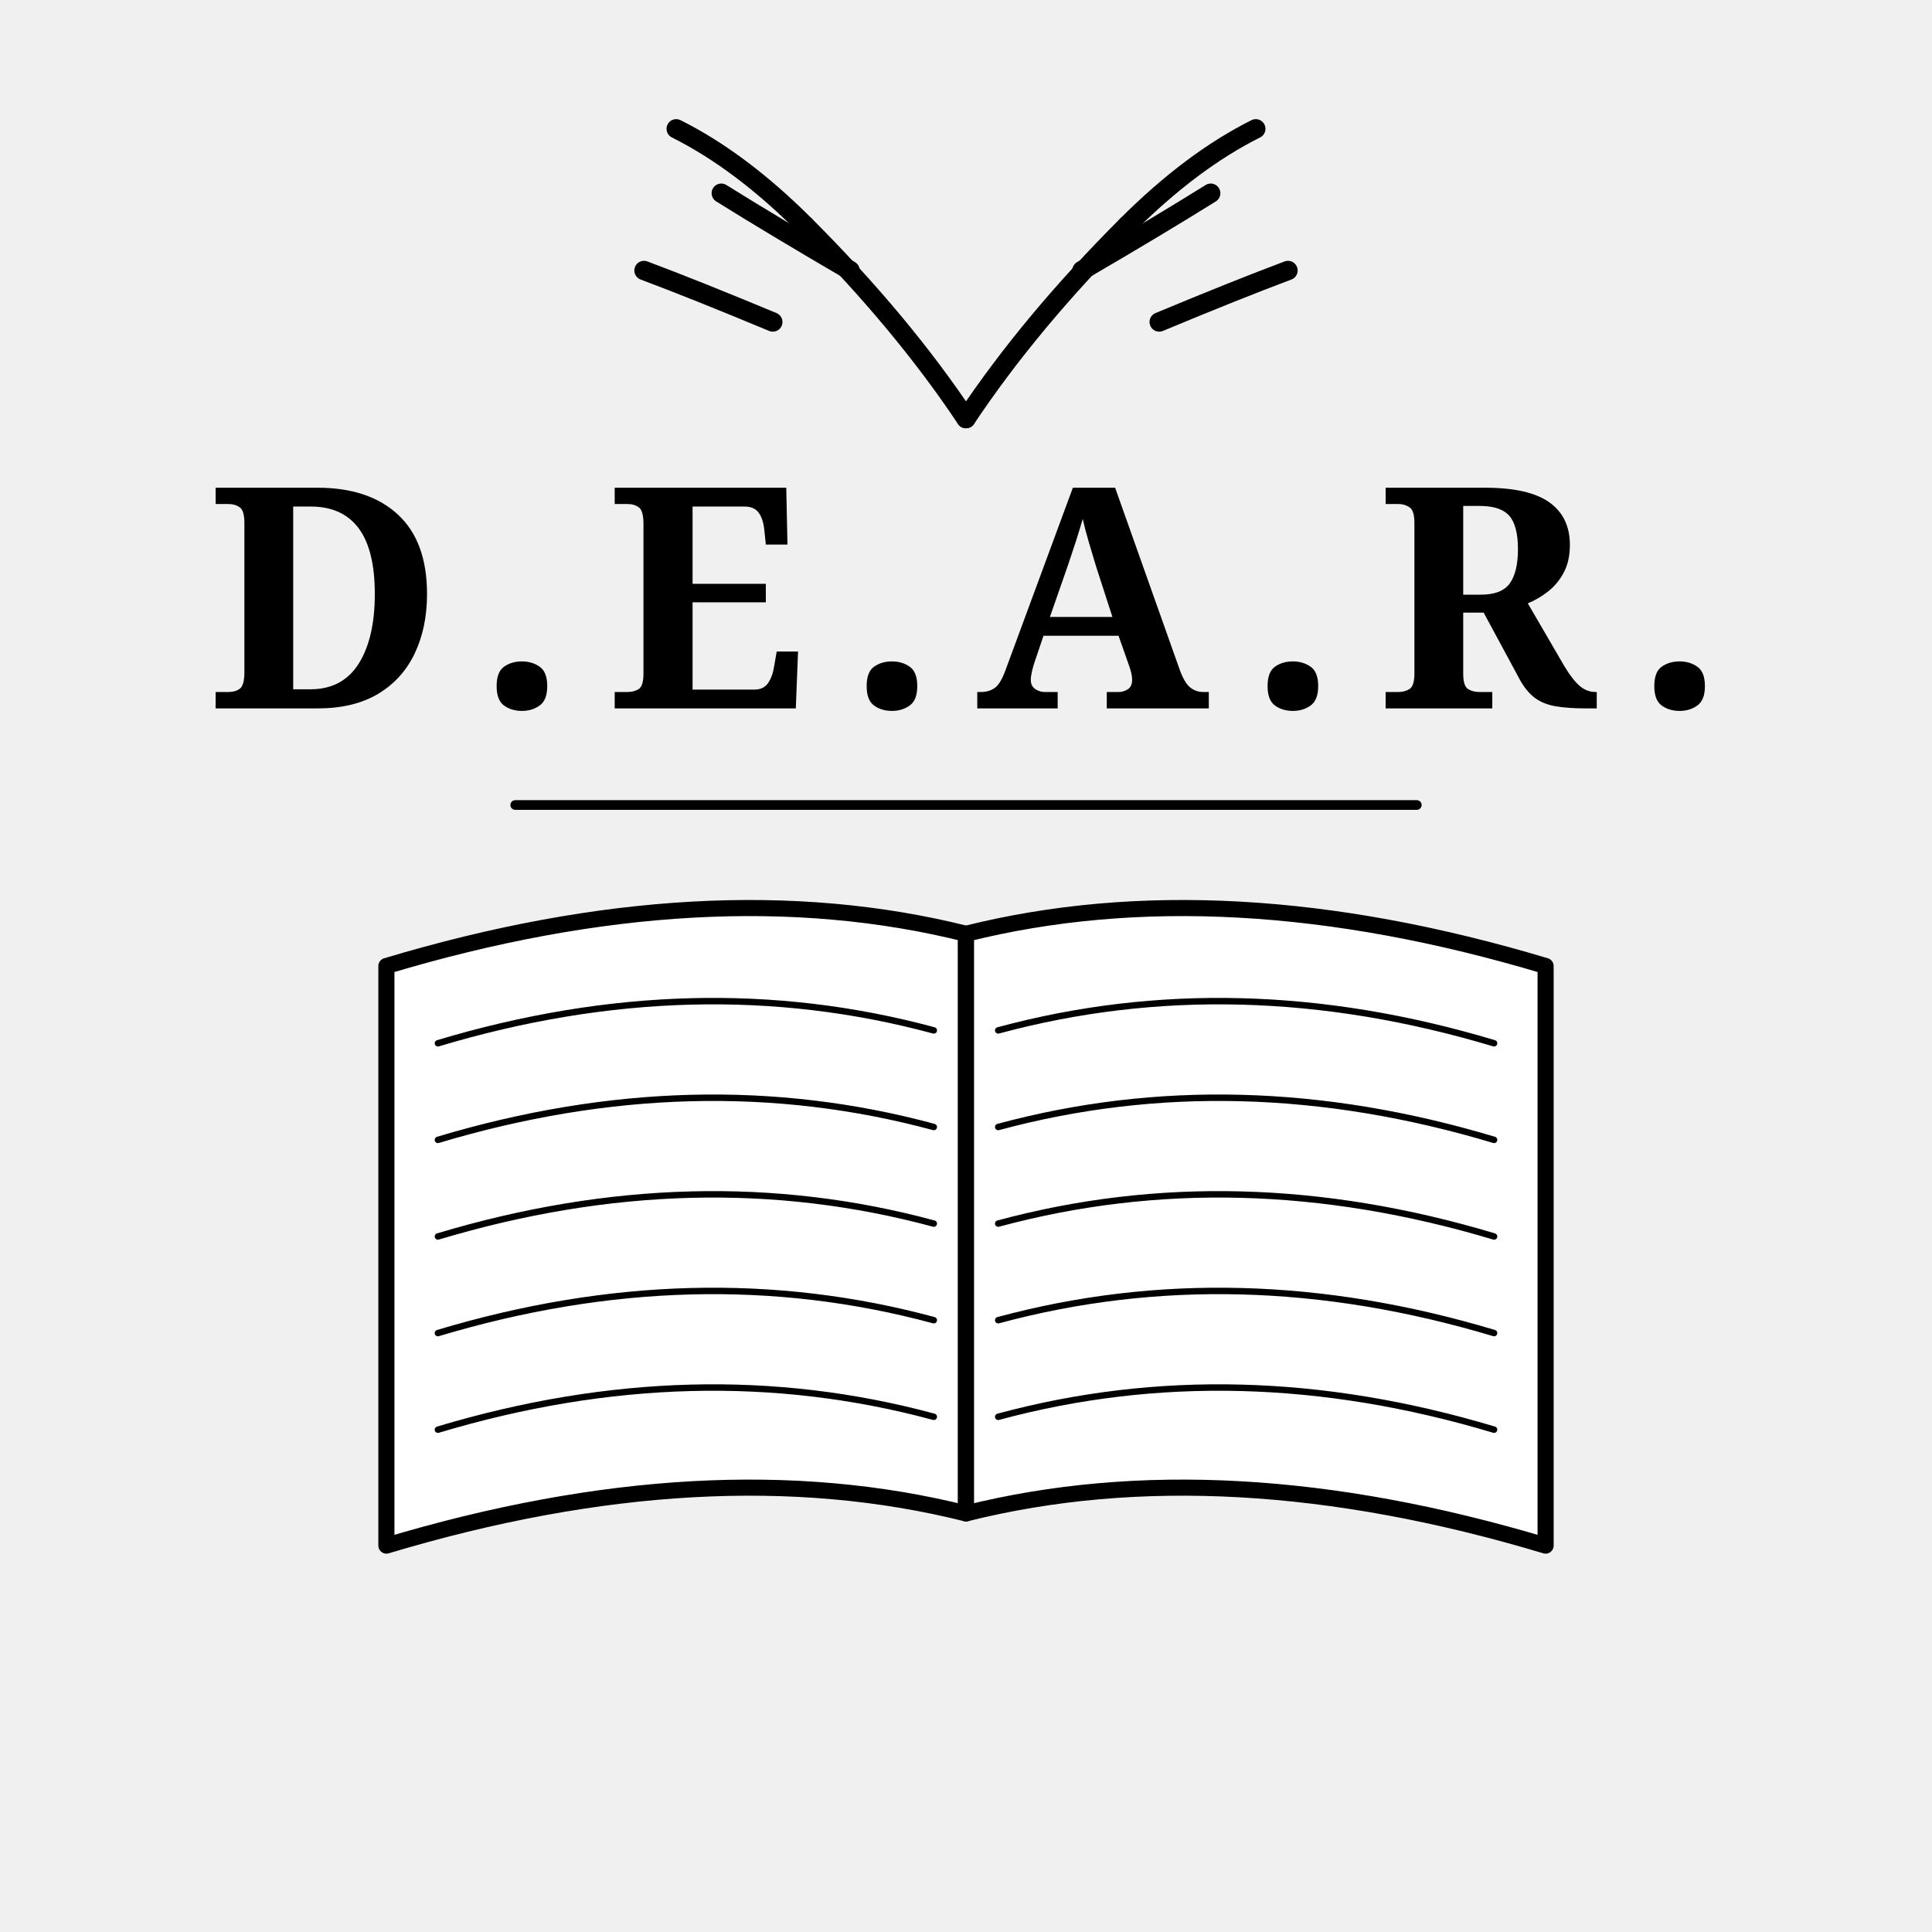
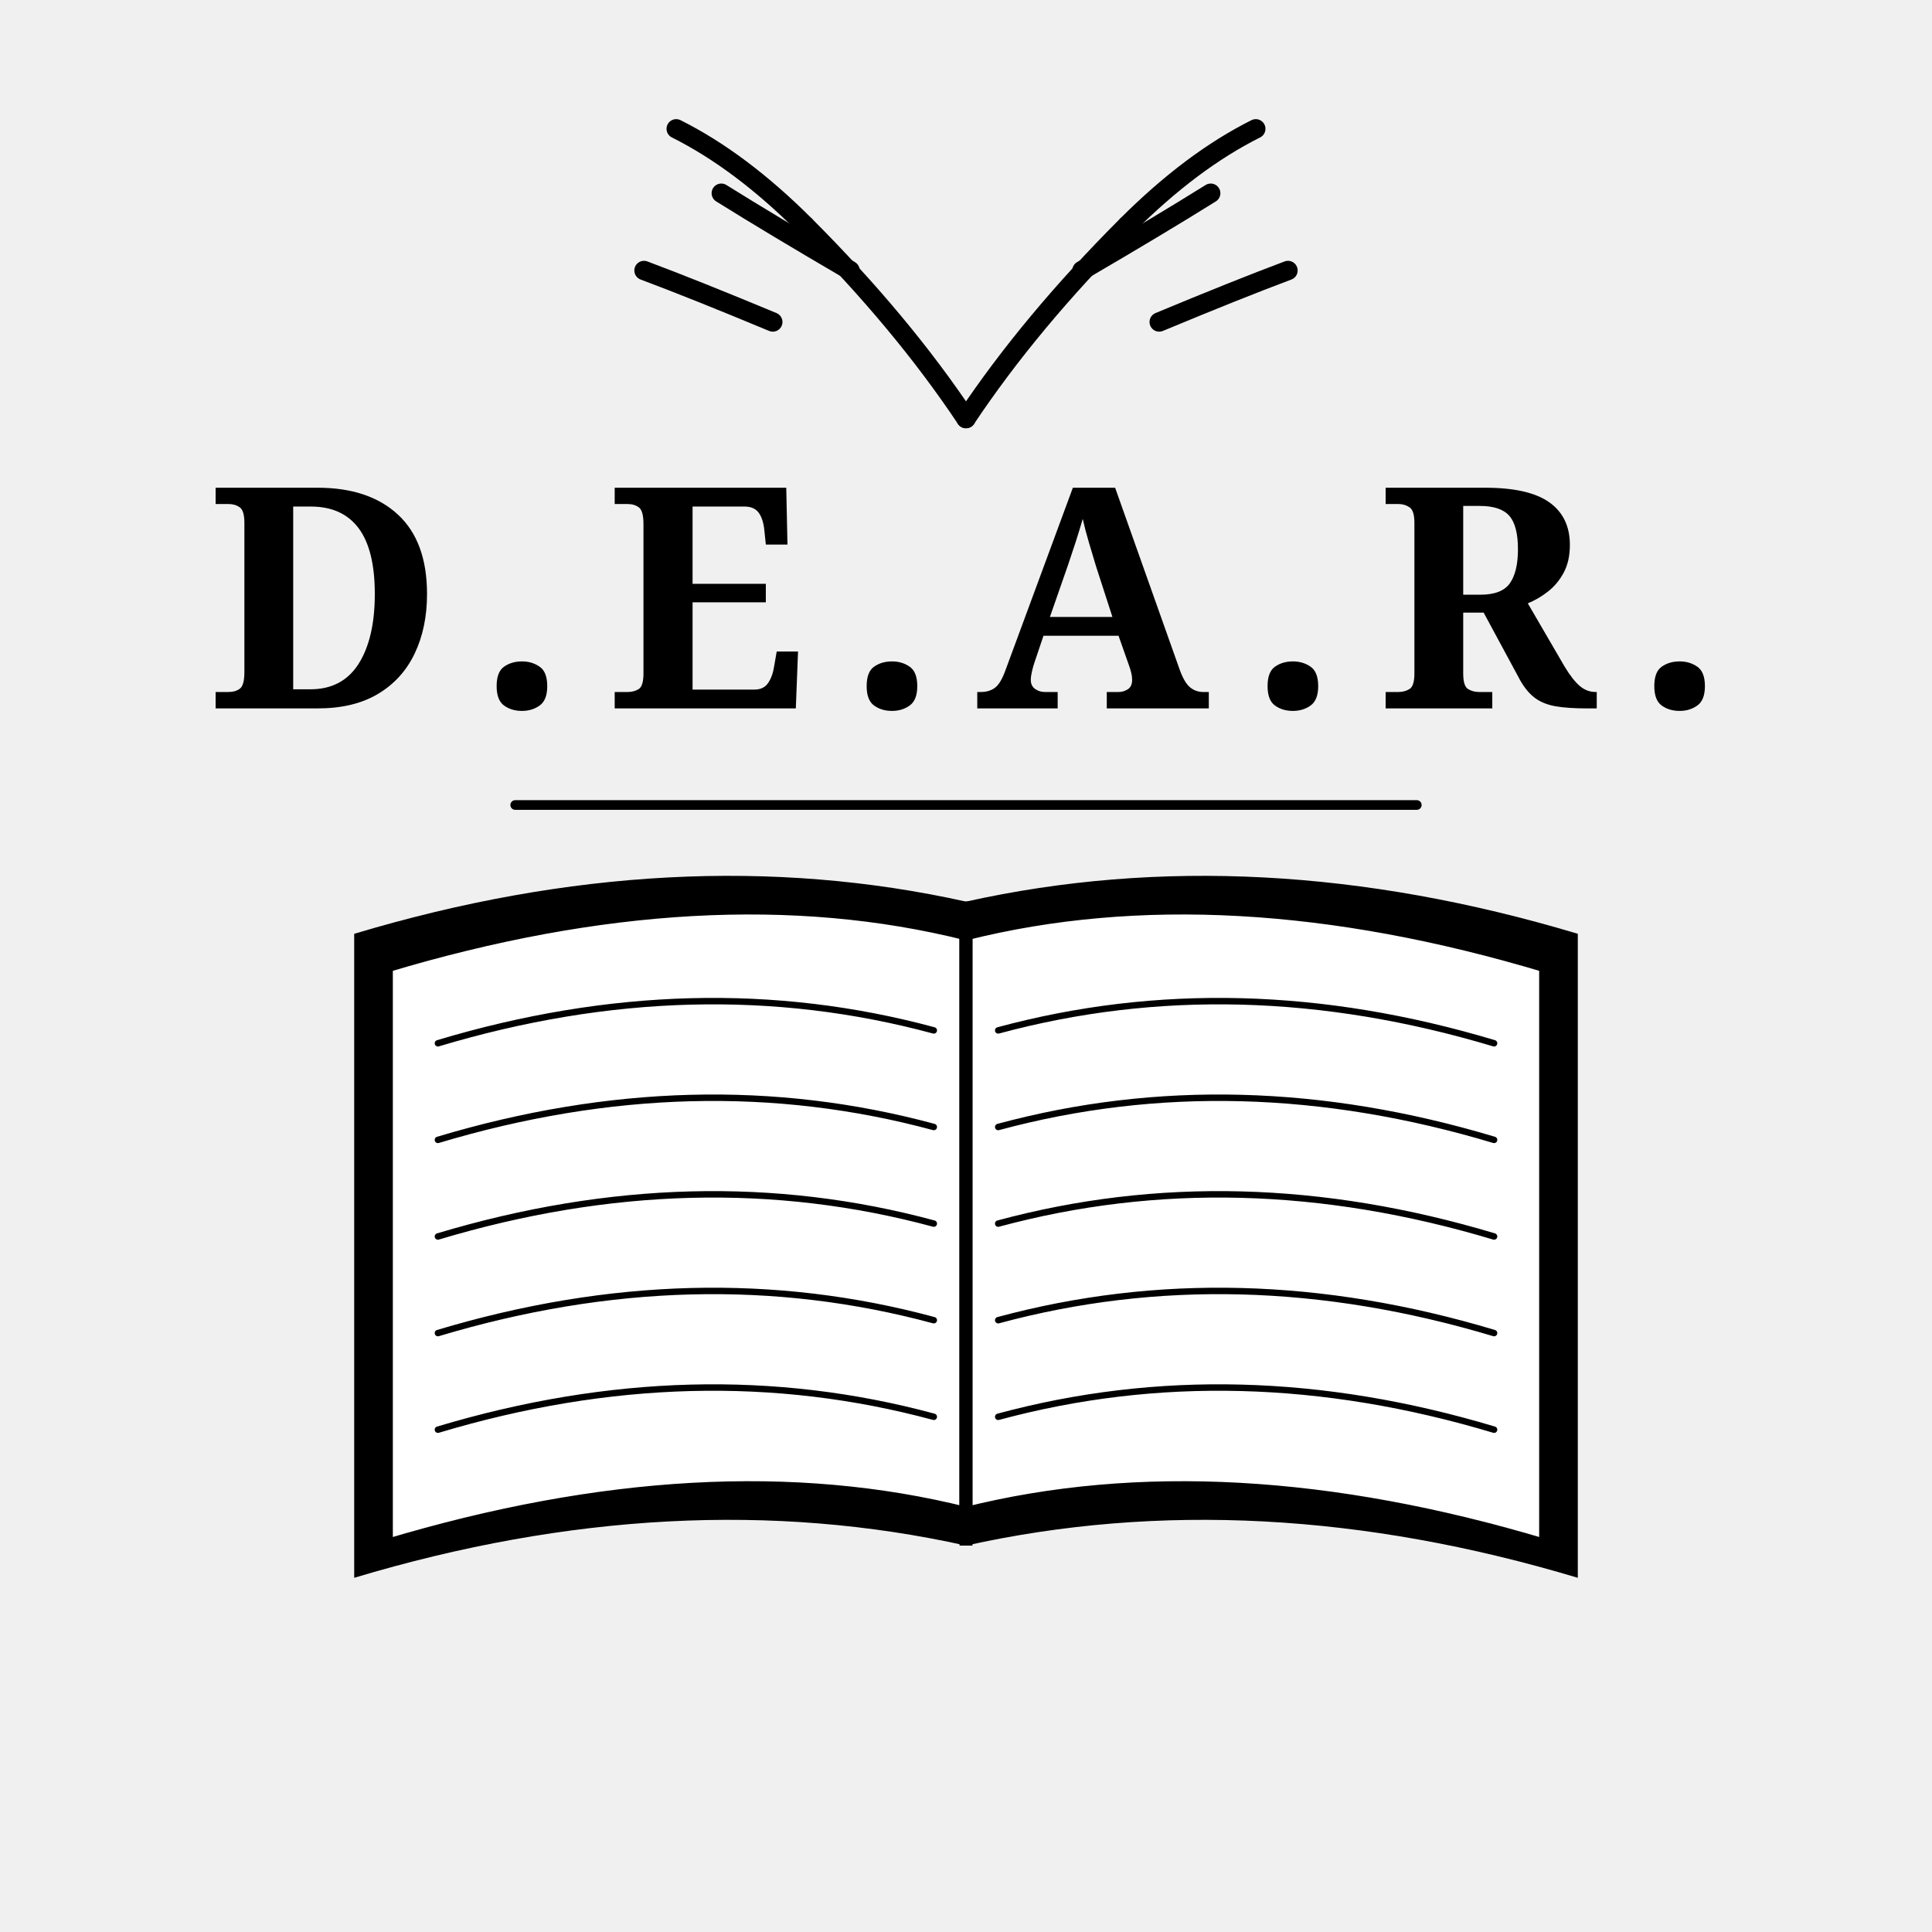
<svg xmlns="http://www.w3.org/2000/svg" viewBox="0 0 300 300" width="300" height="300">
  <g stroke="#000" stroke-width="3" fill="none" stroke-linecap="round" stroke-linejoin="round">
    <path d="M150 65 Q140 50 125 35" />
    <path d="M125 35 Q115 25 105 20" />
    <path d="M132 42 Q120 35 112 30" />
    <path d="M120 50 Q108 45 100 42" />
    <path d="M150 65 Q160 50 175 35" />
    <path d="M175 35 Q185 25 195 20" />
    <path d="M168 42 Q180 35 188 30" />
    <path d="M180 50 Q192 45 200 42" />
  </g>
  <text x="150" y="110" text-anchor="middle" font-family="Georgia, serif" font-size="48" font-weight="bold" fill="#000" letter-spacing="6">D.E.A.R.</text>
  <line x1="80" y1="125" x2="220" y2="125" stroke="#000" stroke-width="1.5" stroke-linecap="round" />
-   <g stroke="#000" stroke-width="2.5" fill="#fff" stroke-linejoin="round">
-     <path d="M150 145 Q110 135 60 150 L60 240 Q110 225 150 235 Z" />
-     <path d="M150 145 Q190 135 240 150 L240 240 Q190 225 150 235 Z" />
-     <line x1="150" y1="145" x2="150" y2="235" stroke-width="2" />
-   </g>
+   <path d="M150 140 Q105 130 55 145 L55 245 Q105 230 150 240 Z" fill="#000" />
+   <path d="M150 140 Q195 130 245 145 L245 245 Q195 230 150 240 Z" fill="#000" />
+   <path d="M150 145 Q110 135 60 150 L60 240 Q110 225 150 235 Z" fill="#fff" stroke="#000" stroke-width="2" stroke-linejoin="round" />
+   <path d="M150 145 Q190 135 240 150 L240 240 Q190 225 150 235 Z" fill="#fff" stroke="#000" stroke-width="2" stroke-linejoin="round" />
  <g stroke="#000" stroke-width="1" fill="none" stroke-linecap="round">
    <path d="M145 160 Q108 150 68 162" />
    <path d="M145 175 Q108 165 68 177" />
    <path d="M145 190 Q108 180 68 192" />
    <path d="M145 205 Q108 195 68 207" />
    <path d="M145 220 Q108 210 68 222" />
  </g>
  <g stroke="#000" stroke-width="1" fill="none" stroke-linecap="round">
    <path d="M155 160 Q192 150 232 162" />
    <path d="M155 175 Q192 165 232 177" />
    <path d="M155 190 Q192 180 232 192" />
    <path d="M155 205 Q192 195 232 207" />
    <path d="M155 220 Q192 210 232 222" />
  </g>
+   <line x1="150" y1="140" x2="150" y2="240" stroke="#000" stroke-width="2" />
</svg>
